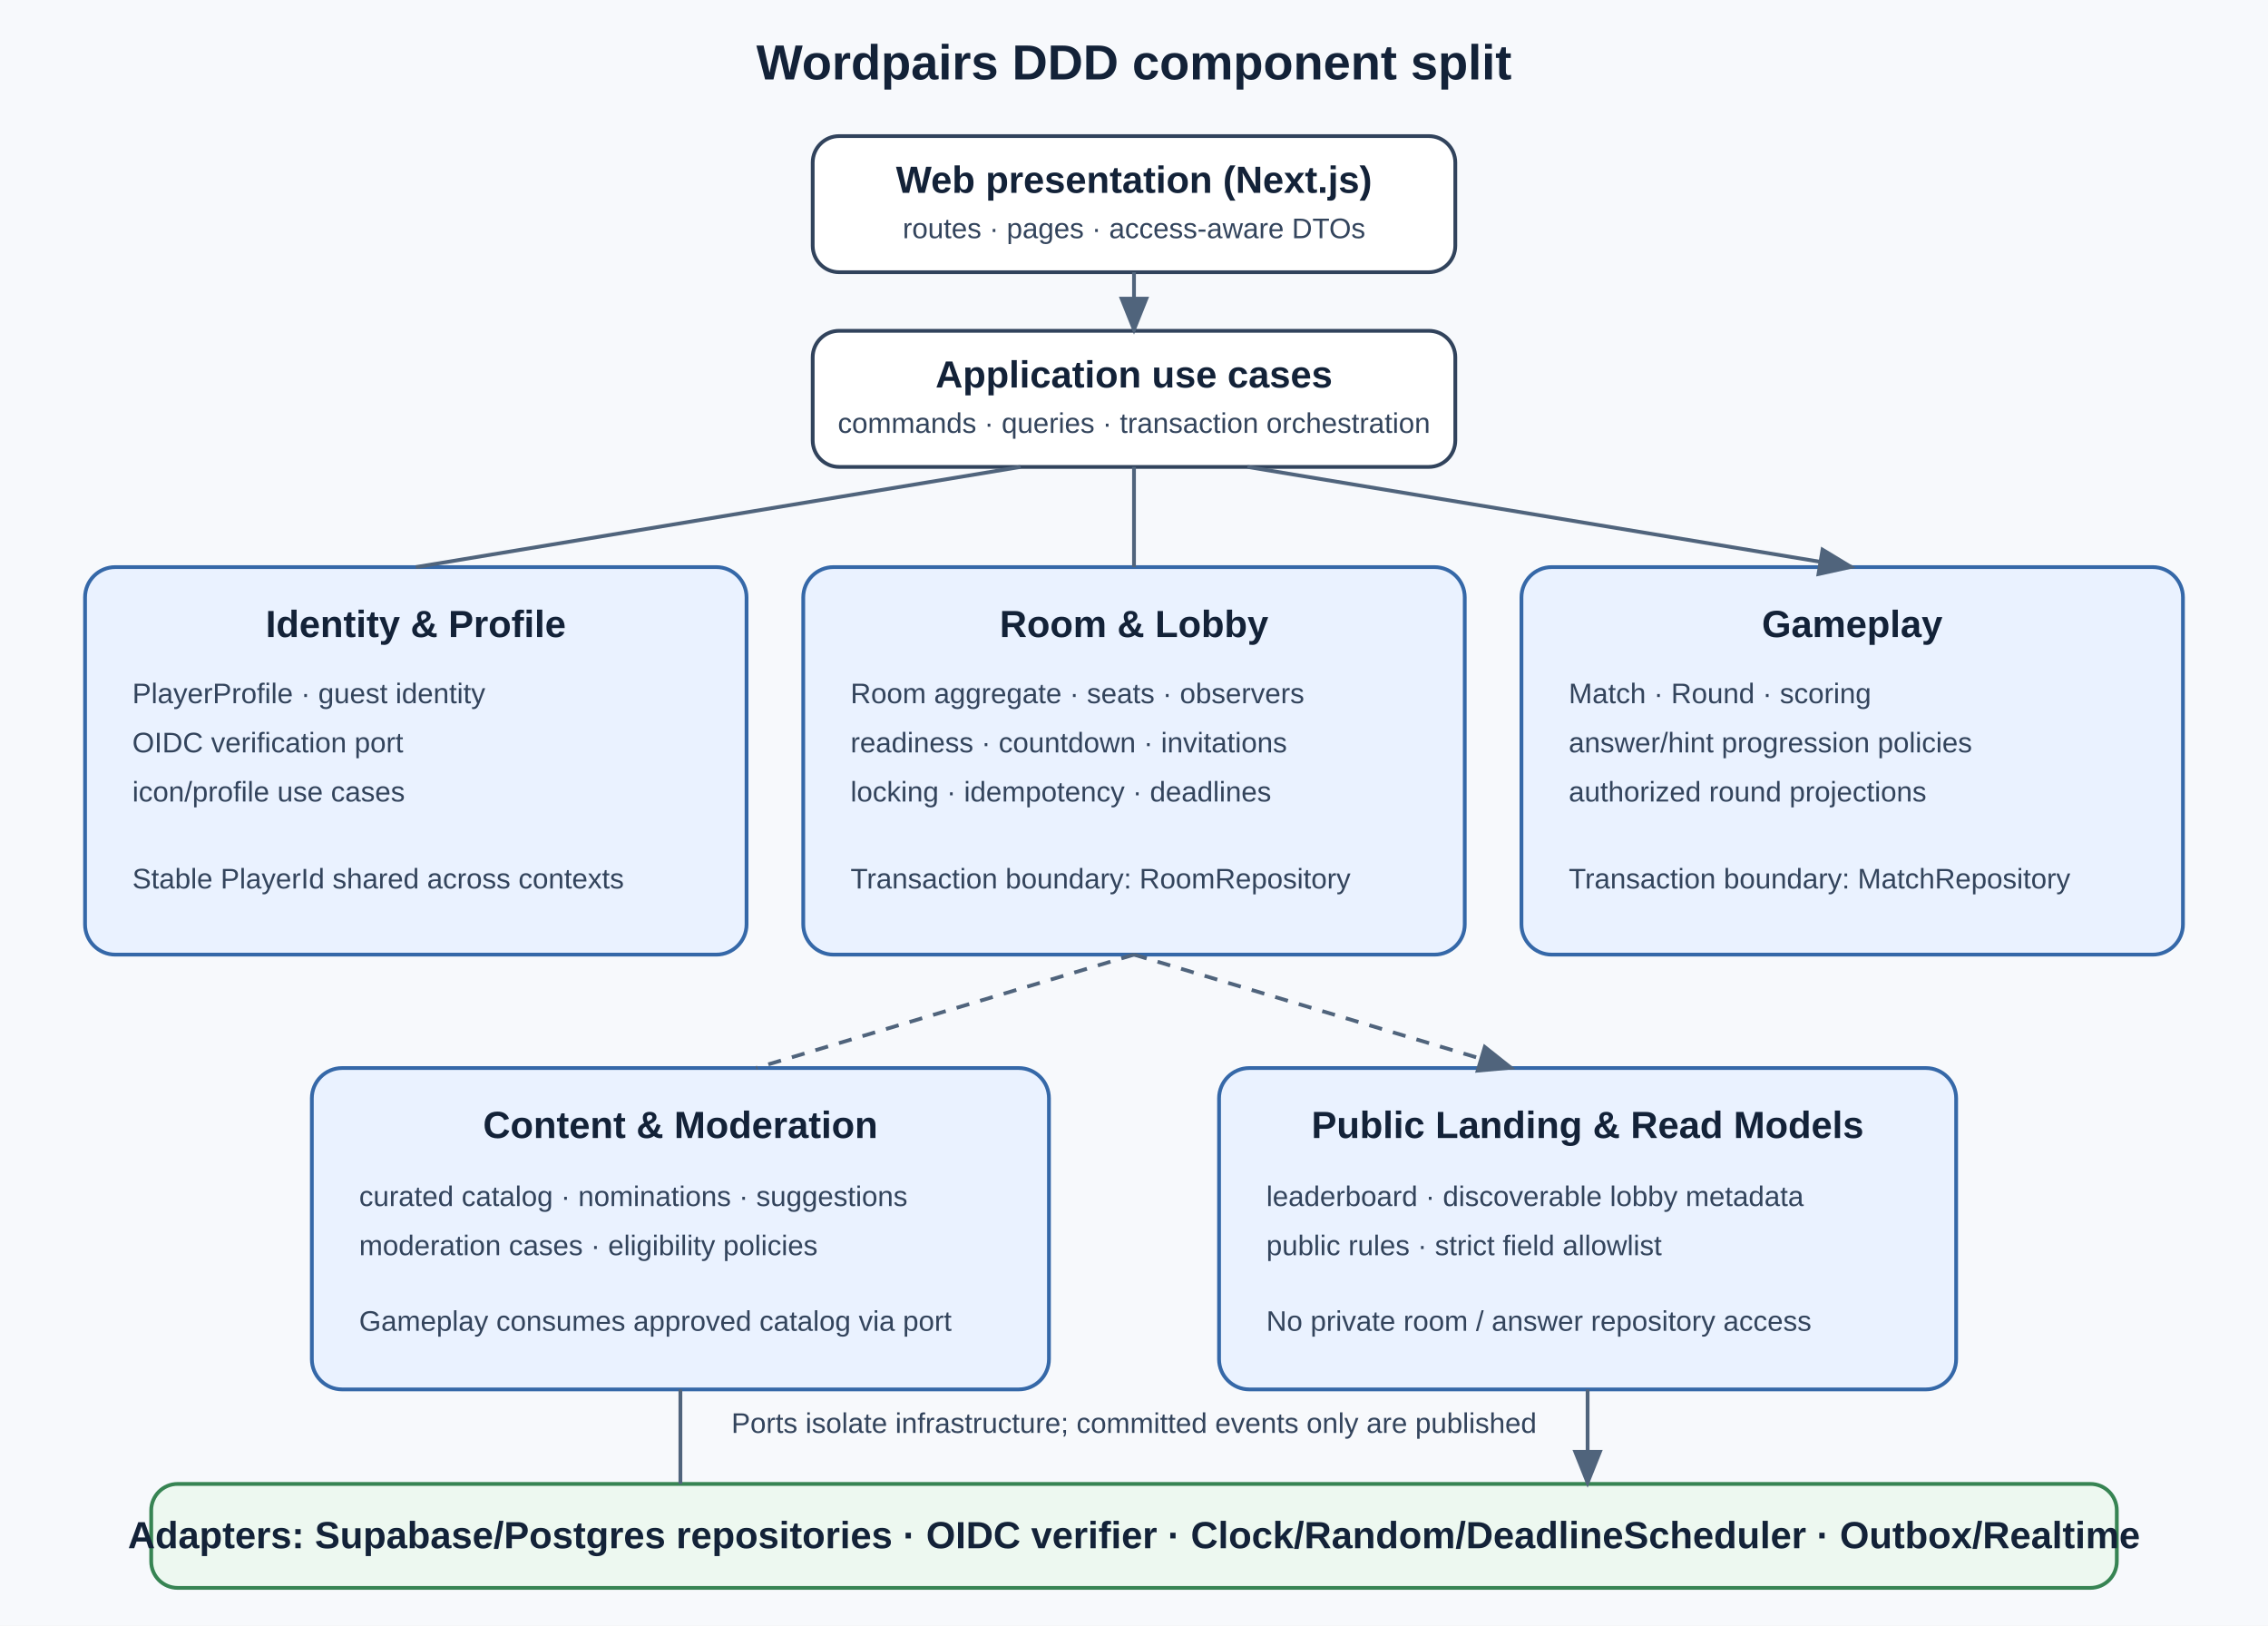
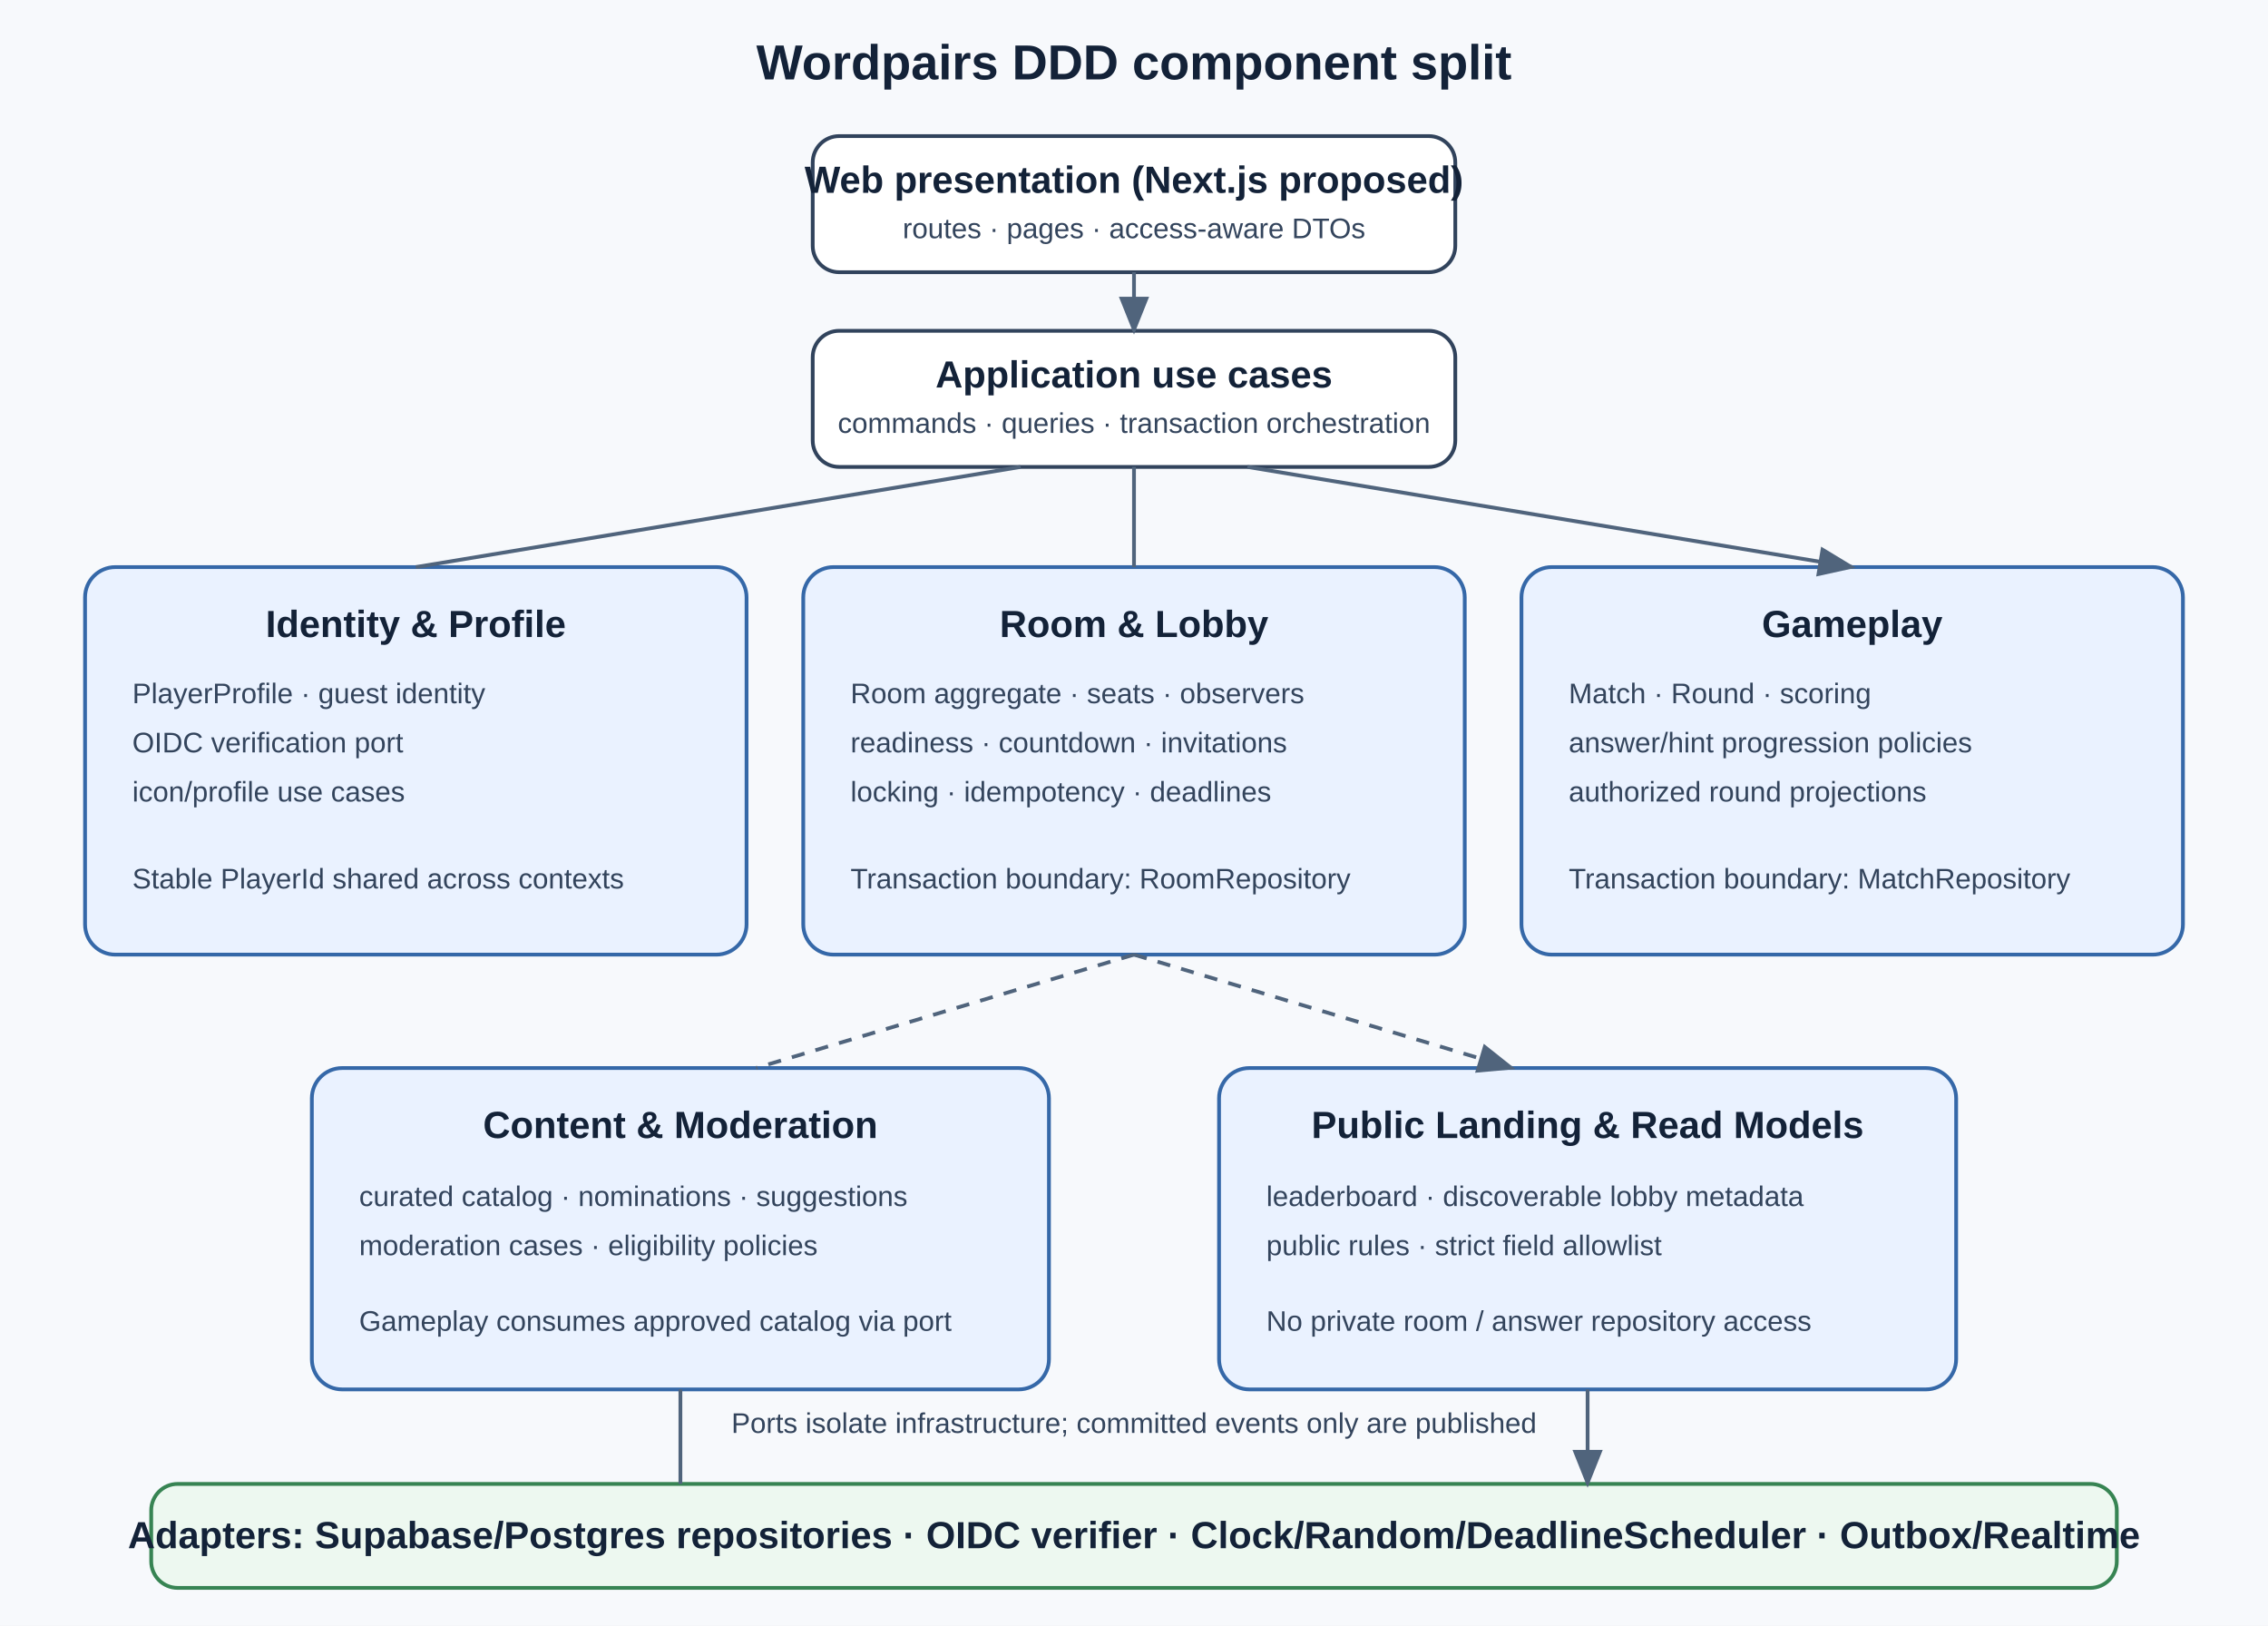
<svg xmlns="http://www.w3.org/2000/svg" width="1200" height="860" viewBox="0 0 1200 860">
  <defs>
    <style>.bg{fill:#f7f9fc}.box{fill:#fff;stroke:#31435c;stroke-width:2;rx:14}.ctx{fill:#eaf2ff;stroke:#3568a8;stroke-width:2;rx:16}.db{fill:#edf8f0;stroke:#378453;stroke-width:2;rx:14}.t{font:700 20px Arial;fill:#132238}.s{font:15px Arial;fill:#33445c}.h{font:700 26px Arial;fill:#132238}.line{stroke:#50647c;stroke-width:2;fill:none;marker-end:url(#a)}.dashed{stroke-dasharray:7 6}</style>
    <marker id="a" markerWidth="10" markerHeight="8" refX="9" refY="4" orient="auto">
      <path d="M0 0L10 4L0 8z" fill="#50647c" />
    </marker>
  </defs>
  <rect class="bg" width="1200" height="860" />
  <text x="600" y="42" text-anchor="middle" class="h">Wordpairs DDD component split</text>
  <rect class="box" x="430" y="72" width="340" height="72" />
-   <text class="t" x="600" y="102" text-anchor="middle">Web presentation (Next.js)</text>
+   <text class="t" x="600" y="102" text-anchor="middle">Web presentation (Next.js proposed)</text>
  <text class="s" x="600" y="126" text-anchor="middle">routes · pages · access-aware DTOs</text>
  <rect class="box" x="430" y="175" width="340" height="72" />
  <text class="t" x="600" y="205" text-anchor="middle">Application use cases</text>
  <text class="s" x="600" y="229" text-anchor="middle">commands · queries · transaction orchestration</text>
  <path class="line" d="M600 144V175" />
  <rect class="ctx" x="45" y="300" width="350" height="205" />
  <text class="t" x="220" y="337" text-anchor="middle">Identity &amp; Profile</text>
  <text class="s" x="70" y="372">PlayerProfile · guest identity</text>
  <text class="s" x="70" y="398">OIDC verification port</text>
  <text class="s" x="70" y="424">icon/profile use cases</text>
  <text class="s" x="70" y="470">Stable PlayerId shared across contexts</text>
  <rect class="ctx" x="425" y="300" width="350" height="205" />
  <text class="t" x="600" y="337" text-anchor="middle">Room &amp; Lobby</text>
  <text class="s" x="450" y="372">Room aggregate · seats · observers</text>
  <text class="s" x="450" y="398">readiness · countdown · invitations</text>
  <text class="s" x="450" y="424">locking · idempotency · deadlines</text>
  <text class="s" x="450" y="470">Transaction boundary: RoomRepository</text>
  <rect class="ctx" x="805" y="300" width="350" height="205" />
  <text class="t" x="980" y="337" text-anchor="middle">Gameplay</text>
  <text class="s" x="830" y="372">Match · Round · scoring</text>
  <text class="s" x="830" y="398">answer/hint progression policies</text>
  <text class="s" x="830" y="424">authorized round projections</text>
  <text class="s" x="830" y="470">Transaction boundary: MatchRepository</text>
  <path class="line" d="M540 247L220 300M600 247V300M660 247L980 300" />
  <rect class="ctx" x="165" y="565" width="390" height="170" />
  <text class="t" x="360" y="602" text-anchor="middle">Content &amp; Moderation</text>
  <text class="s" x="190" y="638">curated catalog · nominations · suggestions</text>
  <text class="s" x="190" y="664">moderation cases · eligibility policies</text>
  <text class="s" x="190" y="704">Gameplay consumes approved catalog via port</text>
  <rect class="ctx" x="645" y="565" width="390" height="170" />
  <text class="t" x="840" y="602" text-anchor="middle">Public Landing &amp; Read Models</text>
  <text class="s" x="670" y="638">leaderboard · discoverable lobby metadata</text>
  <text class="s" x="670" y="664">public rules · strict field allowlist</text>
  <text class="s" x="670" y="704">No private room / answer repository access</text>
  <path class="line dashed" d="M600 505L400 565M600 505L800 565" />
  <rect class="db" x="80" y="785" width="1040" height="55" />
  <text class="t" x="600" y="819" text-anchor="middle">Adapters: Supabase/Postgres repositories · OIDC verifier · Clock/Random/DeadlineScheduler · Outbox/Realtime</text>
  <path class="line" d="M360 735L360 785M840 735L840 785" />
  <text class="s" x="600" y="758" text-anchor="middle">Ports isolate infrastructure; committed events only are published</text>
</svg>
